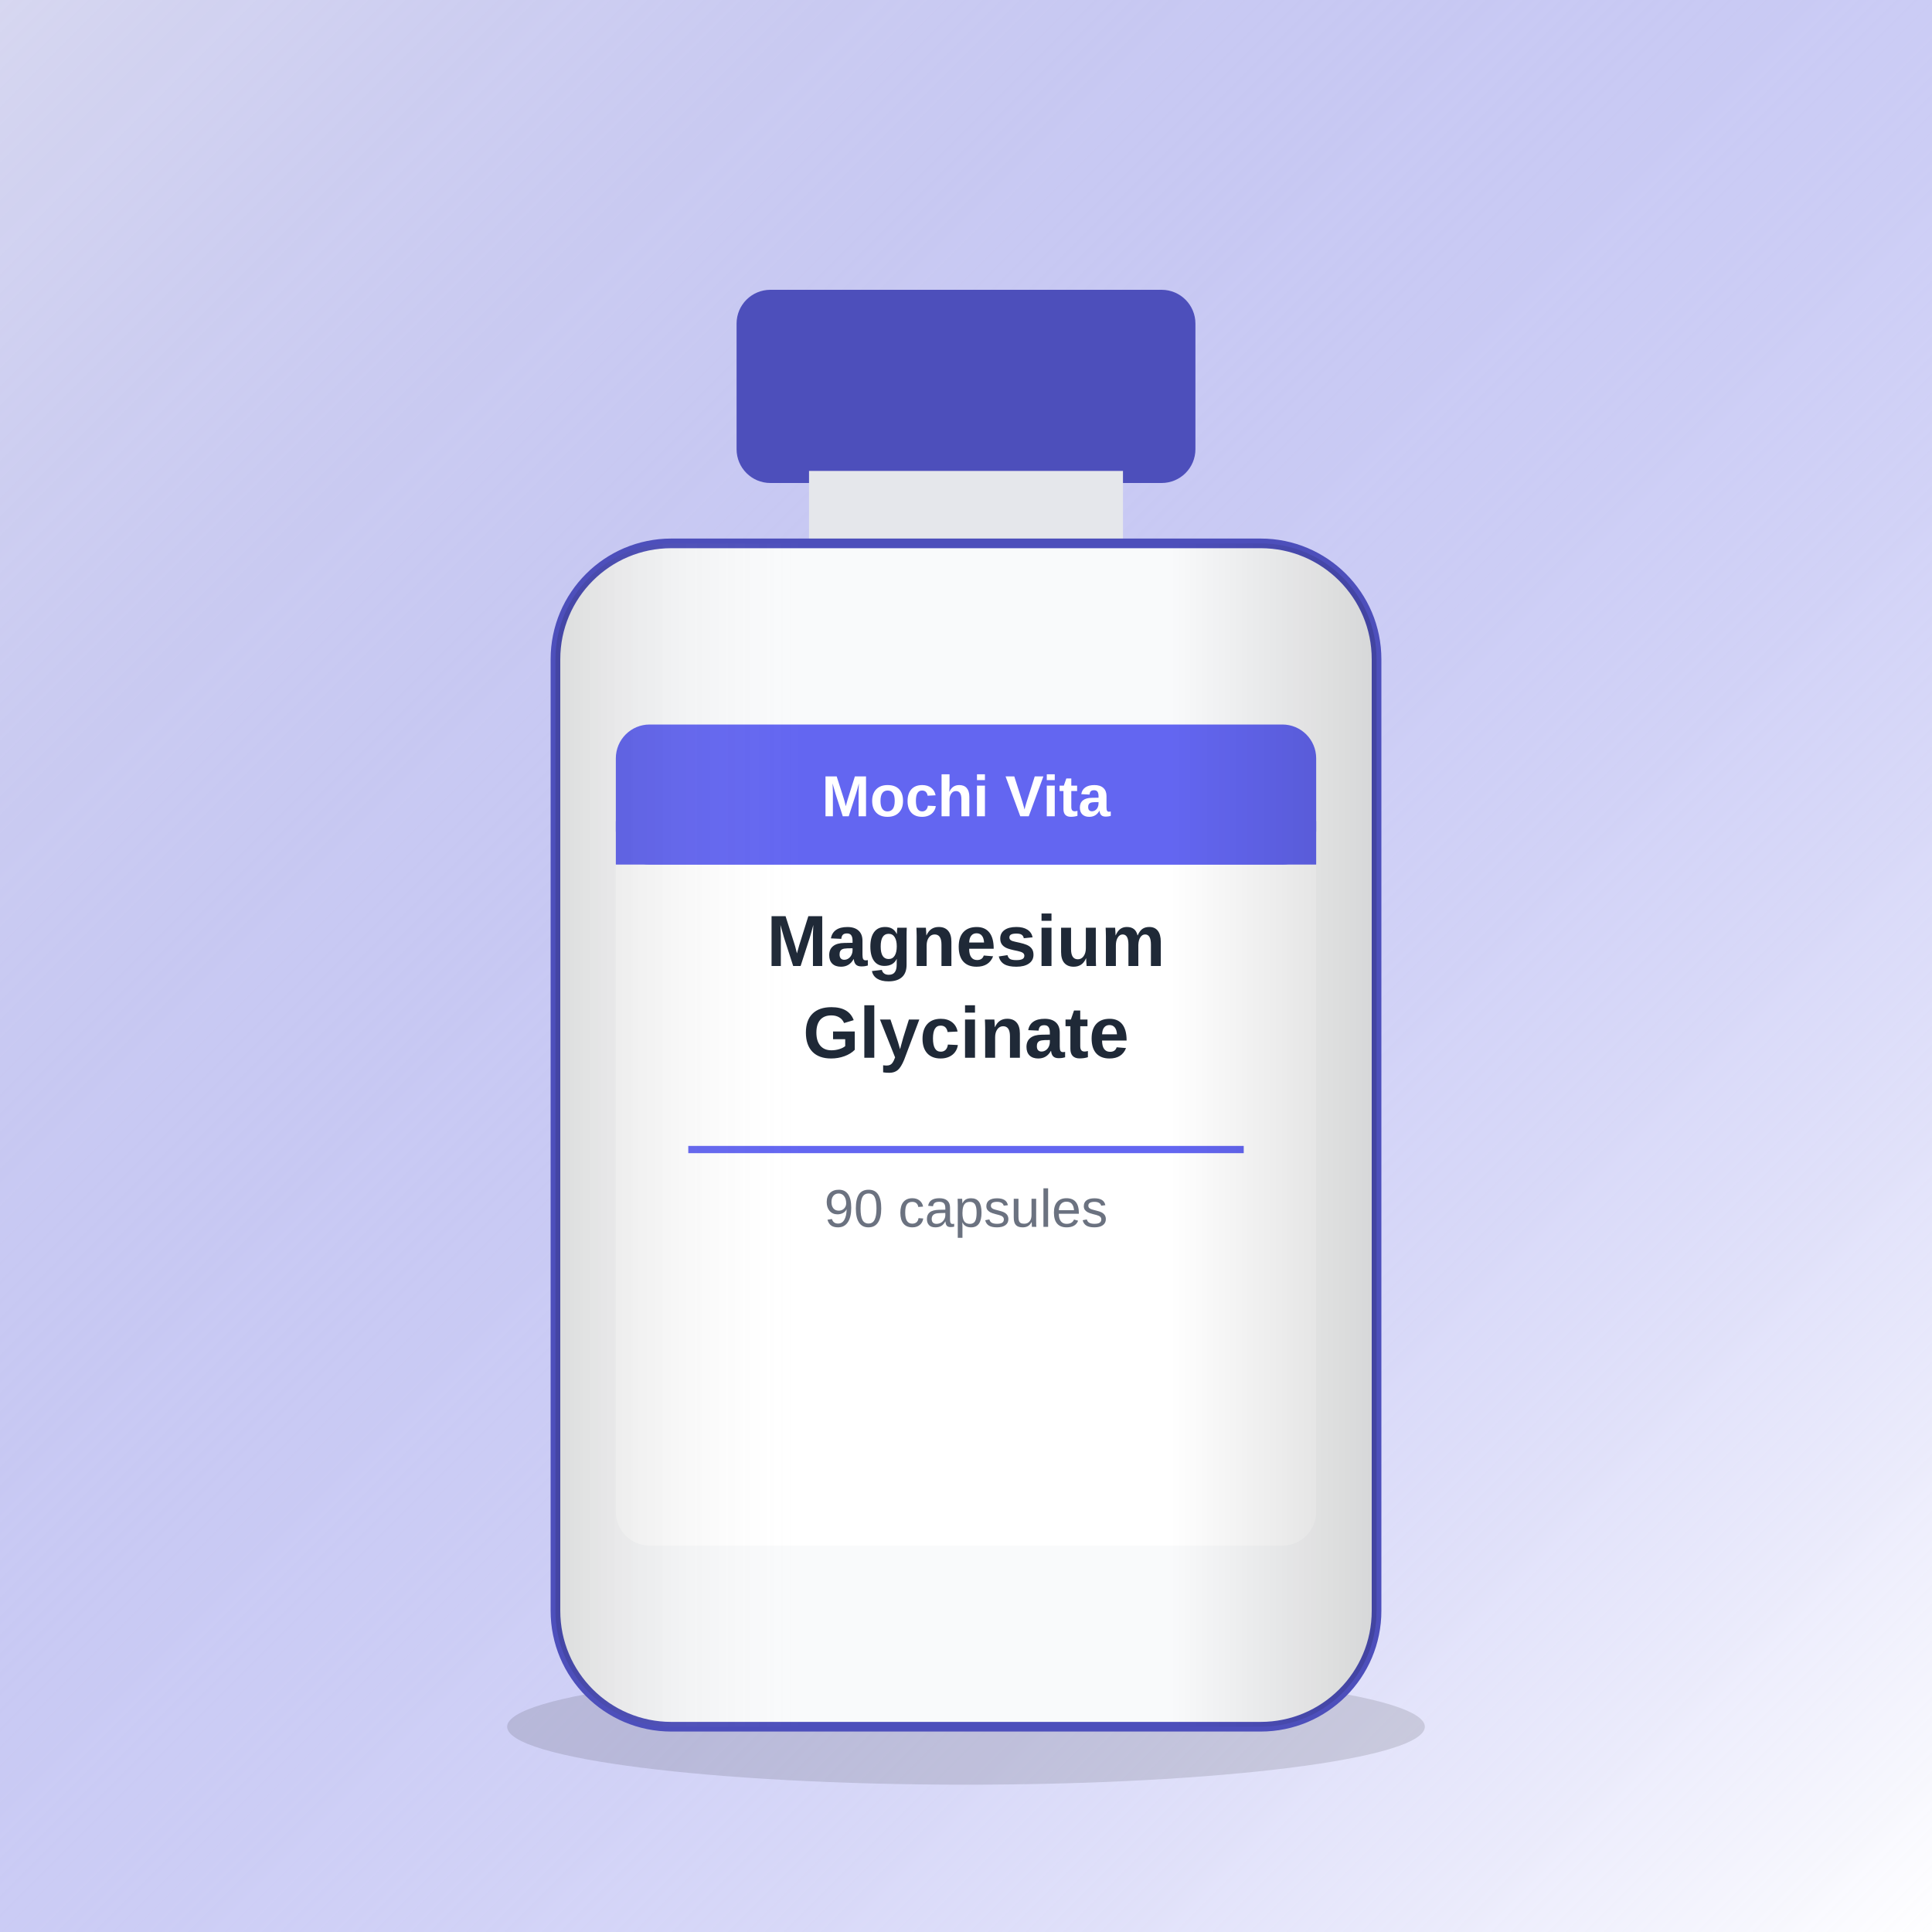
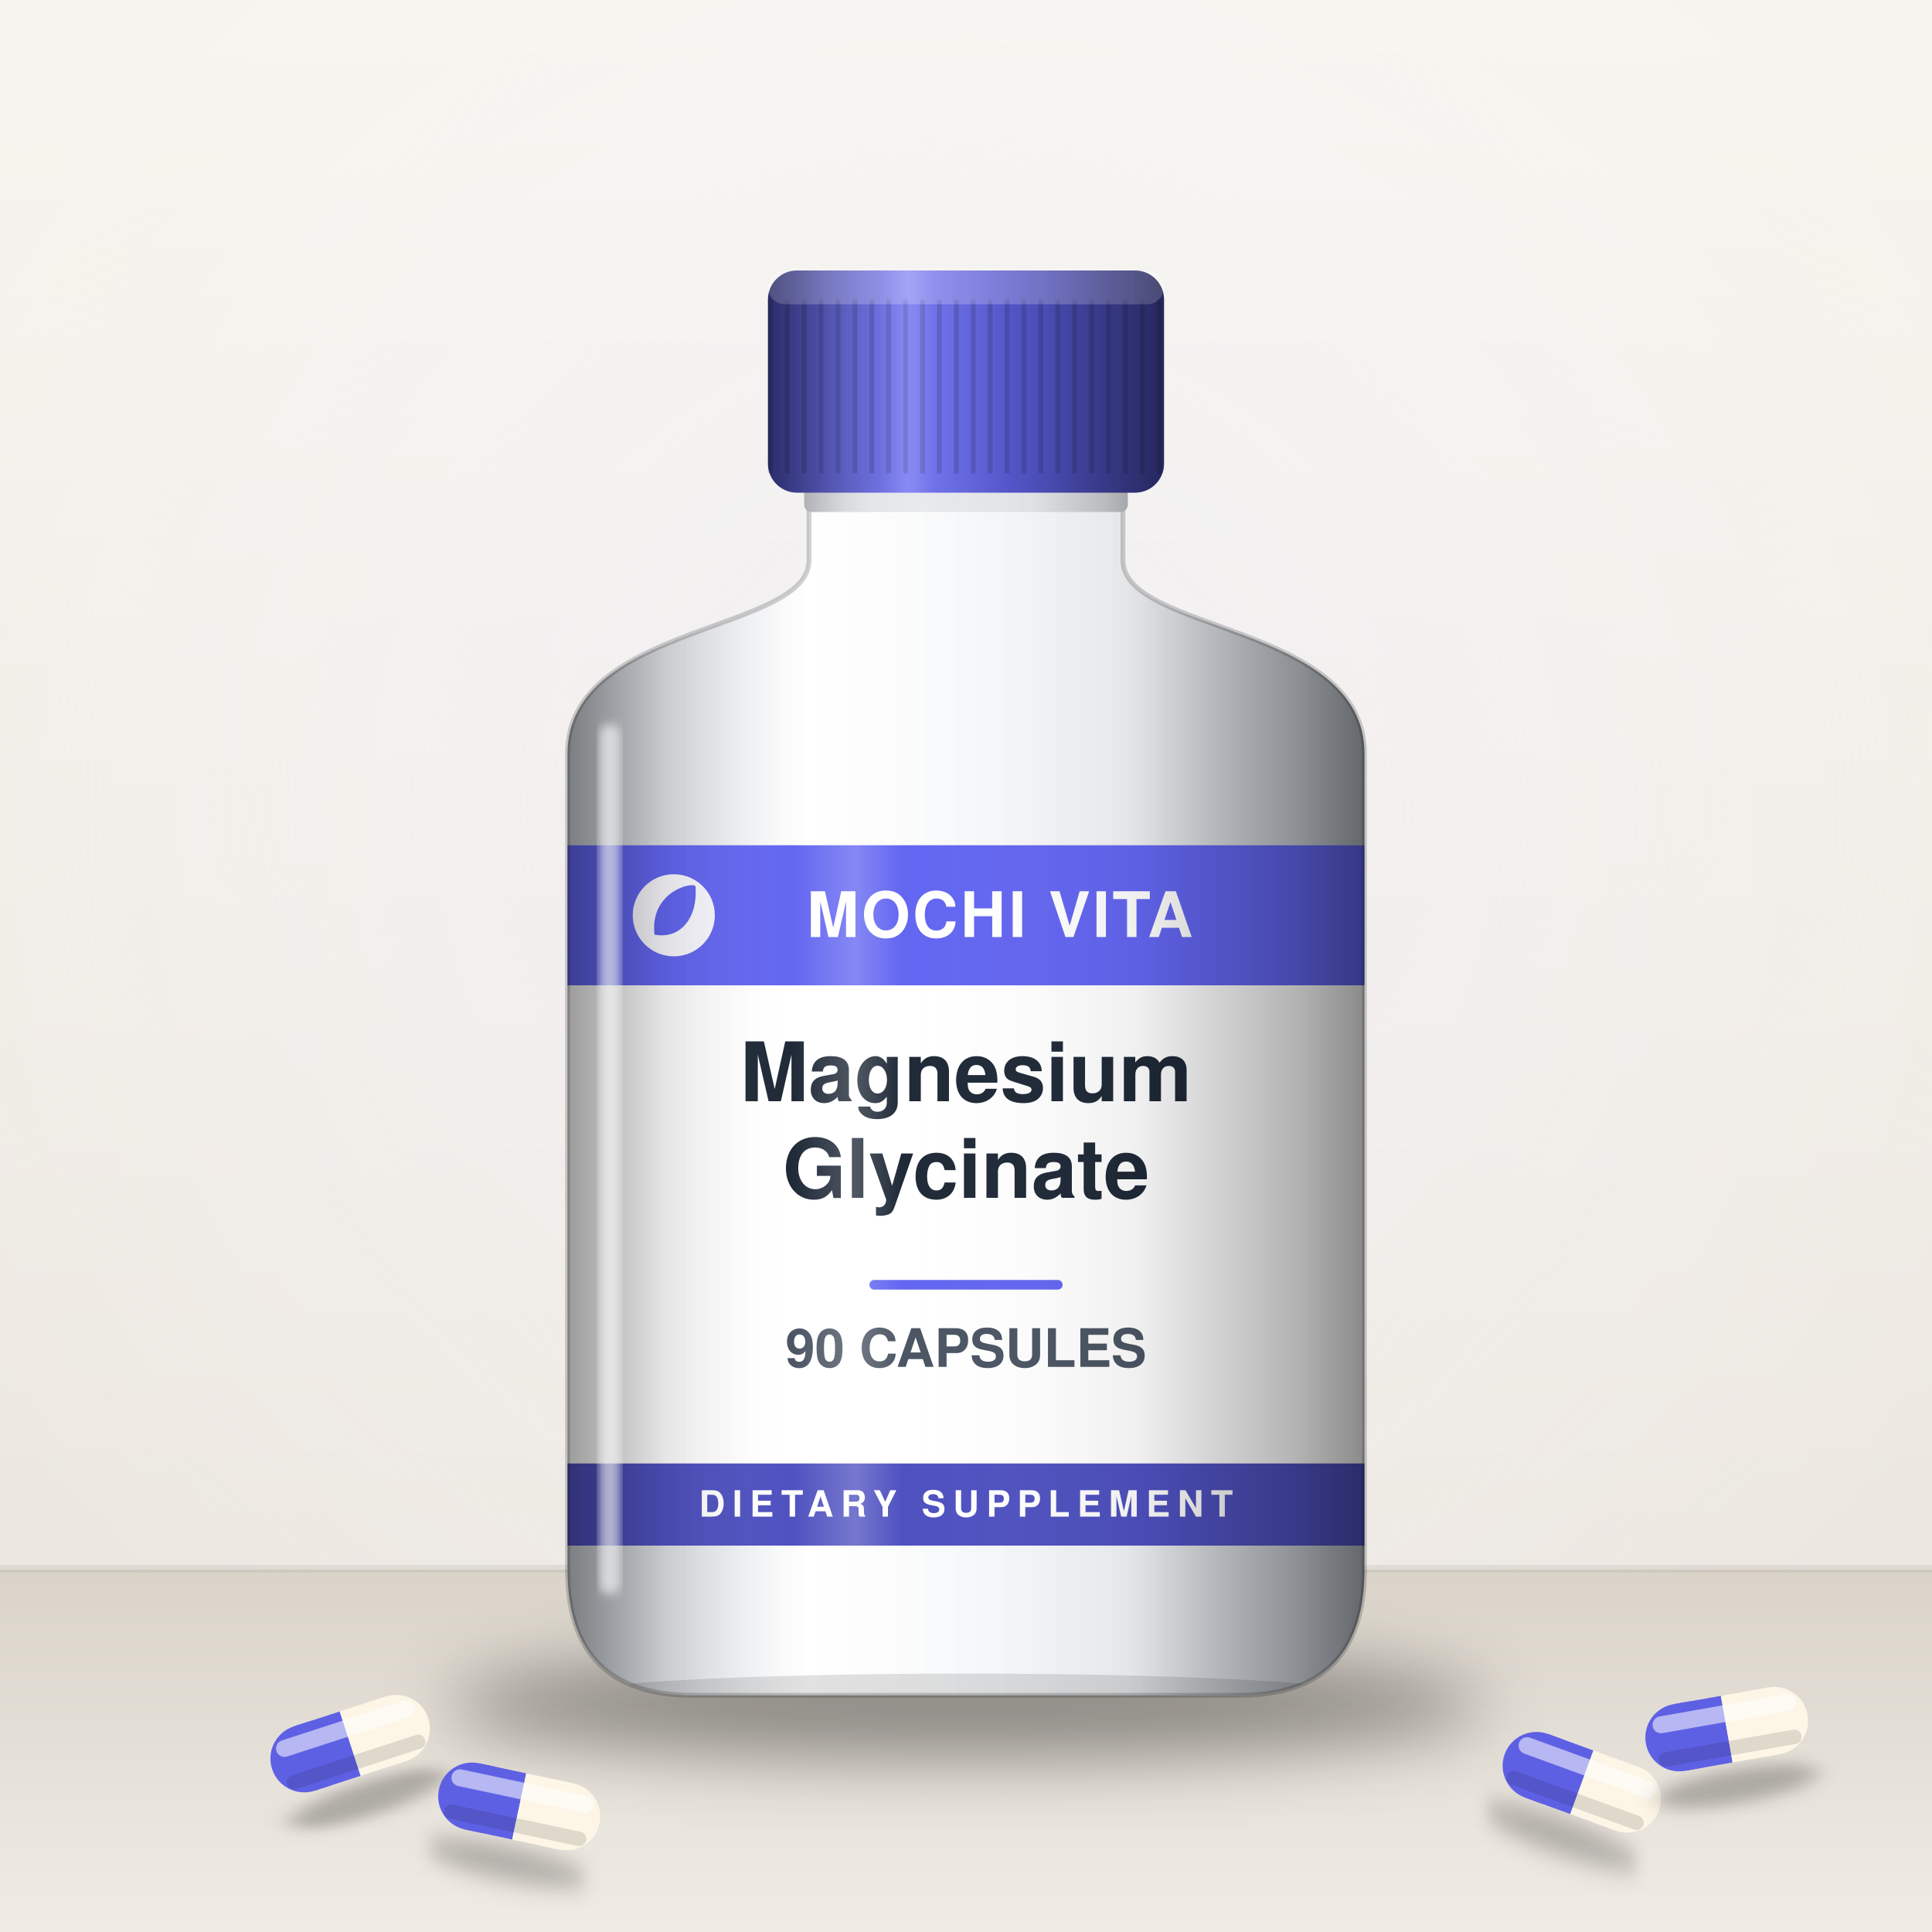
<svg xmlns="http://www.w3.org/2000/svg" viewBox="0 0 800 800" width="800" height="800" role="img" aria-label="Magnesium Glycinate">
  <defs>
-     <linearGradient id="g" x1="0" y1="0" x2="1" y2="1">
-       <stop offset="0" stop-color="#6366f1" stop-opacity=".18" />
-       <stop offset="1" stop-color="#ffffff" />
+     <linearGradient id="wall" x1="0" y1="0" x2="0" y2="1">
+       <stop offset="0" stop-color="#f7f4ef" />
+       <stop offset="1" stop-color="#e9e4dc" />
    </linearGradient>
-     <linearGradient id="s" x1="0" x2="1">
-       <stop offset="0" stop-color="#000" stop-opacity=".12" />
-       <stop offset=".3" stop-color="#fff" stop-opacity=".0" />
-       <stop offset=".75" stop-color="#000" stop-opacity=".0" />
-       <stop offset="1" stop-color="#000" stop-opacity=".14" />
+     <radialGradient id="glow" cx=".5" cy=".42" r=".6">
+       <stop offset="0" stop-color="#efeffd" stop-opacity=".55" />
+       <stop offset="1" stop-color="#fff" stop-opacity="0" />
+     </radialGradient>
+     <linearGradient id="floor" x1="0" y1="0" x2="0" y2="1">
+       <stop offset="0" stop-color="#d9d3c9" />
+       <stop offset="1" stop-color="#f0ece5" />
    </linearGradient>
+     <linearGradient id="cyl" x1="0" y1="0" x2="1" y2="0">
+       <stop offset="0" stop-color="#000" stop-opacity=".38" />
+       <stop offset=".12" stop-color="#000" stop-opacity=".10" />
+       <stop offset=".28" stop-color="#fff" stop-opacity=".0" />
+       <stop offset=".36" stop-color="#fff" stop-opacity=".22" />
+       <stop offset=".42" stop-color="#fff" stop-opacity=".0" />
+       <stop offset=".72" stop-color="#000" stop-opacity=".06" />
+       <stop offset=".92" stop-color="#000" stop-opacity=".30" />
+       <stop offset="1" stop-color="#000" stop-opacity=".45" />
+     </linearGradient>
+     <linearGradient id="cap" x1="0" y1="0" x2="1" y2="0">
+       <stop offset="0" stop-color="#363884" />
+       <stop offset=".35" stop-color="#7a7cf3" />
+       <stop offset=".6" stop-color="#5456cc" />
+       <stop offset="1" stop-color="#313378" />
+     </linearGradient>
+     <linearGradient id="white" x1="0" y1="0" x2="1" y2="0">
+       <stop offset="0" stop-color="#c9ced4" />
+       <stop offset=".3" stop-color="#ffffff" />
+       <stop offset=".7" stop-color="#f1f3f5" />
+       <stop offset="1" stop-color="#b9bfc7" />
+     </linearGradient>
+     <linearGradient id="amber" x1="0" y1="0" x2="1" y2="0">
+       <stop offset="0" stop-color="#5b2a06" />
+       <stop offset=".3" stop-color="#c8741f" />
+       <stop offset=".7" stop-color="#a85a12" />
+       <stop offset="1" stop-color="#4a2105" />
+     </linearGradient>
+     <radialGradient id="soft" cx=".35" cy=".3" r=".8">
+       <stop offset="0" stop-color="#ffe9a8" />
+       <stop offset=".5" stop-color="#f0a827" />
+       <stop offset="1" stop-color="#b86a0a" />
+     </radialGradient>
+     <filter id="b14" x="-30%" y="-100%" width="160%" height="300%">
+       <feGaussianBlur stdDeviation="14" />
+     </filter>
+     <filter id="b4">
+       <feGaussianBlur stdDeviation="4" />
+     </filter>
+     <filter id="b2">
+       <feGaussianBlur stdDeviation="2" />
+     </filter>
  </defs>
-   <rect width="800" height="800" fill="url(#g)" />
-   <ellipse cx="400" cy="715" rx="190" ry="24" fill="#000" opacity=".12" />
-   <rect x="305" y="120" width="190" height="80" rx="14" fill="#4d4fbb" />
-   <rect x="335" y="195" width="130" height="35" fill="#e5e7eb" />
-   <rect x="230" y="225" width="340" height="490" rx="48" fill="#f9fafb" stroke="#4d4fbb" stroke-width="4" />
-   <rect x="255" y="300" width="290" height="340" rx="14" fill="#fff" />
-   <rect x="255" y="300" width="290" height="58" rx="14" fill="#6366F1" />
-   <rect x="255" y="340" width="290" height="18" fill="#6366F1" />
-   <text x="400.0" y="338" text-anchor="middle" font-family="Arial,Helvetica,sans-serif" font-weight="700" font-size="24" fill="#fff">Mochi Vita</text>
-   <text x="400.0" y="400" text-anchor="middle" font-family="Arial,Helvetica,sans-serif" font-weight="700" font-size="30" fill="#1f2937">Magnesium</text>
-   <text x="400.0" y="438" text-anchor="middle" font-family="Arial,Helvetica,sans-serif" font-weight="700" font-size="30" fill="#1f2937">Glycinate</text>
-   <line x1="285" y1="476" x2="515" y2="476" stroke="#6366F1" stroke-width="3" />
-   <text x="400.0" y="508" text-anchor="middle" font-family="Arial,Helvetica,sans-serif" font-size="22" fill="#6b7280">90 capsules</text>
-   <rect x="230" y="225" width="340" height="490" rx="48" fill="url(#s)" />
+   <rect width="800" height="800" fill="url(#wall)" />
+   <rect width="800" height="800" fill="url(#glow)" />
+   <rect y="650" width="800" height="150" fill="url(#floor)" />
+   <rect y="648" width="800" height="3" fill="#000" opacity=".06" />
+   <ellipse cx="400" cy="706" rx="215" ry="22" fill="#000" opacity=".38" filter="url(#b14)" />
+   <path d="M335 190 L335 232 C335 262 235 258 235 312 L235 650 Q235 702 287 702 L513 702 Q565 702 565 650 L565 312 C565 258 465 262 465 232 L465 190 Z" fill="url(#white)" />
+   <clipPath id="bc">
+     <path d="M335 190 L335 232 C335 262 235 258 235 312 L235 650 Q235 702 287 702 L513 702 Q565 702 565 650 L565 312 C565 258 465 262 465 232 L465 190 Z" />
+   </clipPath>
+   <g clip-path="url(#bc)">
+     <g>
+       <rect x="235" y="350" width="330" height="290" fill="#fff" />
+       <rect x="235" y="350" width="330" height="58" fill="#6366F1" />
+       <circle cx="279" cy="379" r="17" fill="#fff" opacity=".95" />
+       <path d="M271 387 C269 369 287 365 288 367 C289 381 281 389 271 387Z" fill="#6366F1" />
+       <text x="414.0" y="388" text-anchor="middle" font-family="'Helvetica Neue',Helvetica,Arial,sans-serif" font-weight="800" font-size="26" letter-spacing="1" fill="#fff">MOCHI VITA</text>
+       <text x="400.0" y="456" text-anchor="middle" font-family="'Helvetica Neue',Helvetica,Arial,sans-serif" font-weight="800" font-size="34" fill="#1f2937">Magnesium</text>
+       <text x="400.0" y="496" text-anchor="middle" font-family="'Helvetica Neue',Helvetica,Arial,sans-serif" font-weight="800" font-size="34" fill="#1f2937">Glycinate</text>
+       <rect x="360.0" y="530" width="80" height="4" rx="2" fill="#6366F1" />
+       <text x="400.0" y="566" text-anchor="middle" font-family="'Helvetica Neue',Helvetica,Arial,sans-serif" font-weight="600" font-size="22" fill="#4b5563">90 CAPSULES</text>
+       <rect x="235" y="606" width="330" height="34" fill="#4f51c0" />
+       <text x="400.0" y="628" text-anchor="middle" font-family="'Helvetica Neue',Helvetica,Arial,sans-serif" font-weight="700" font-size="15" letter-spacing="3" fill="#fff">DIETARY SUPPLEMENT</text>
+     </g>
+     <rect x="235" y="190" width="330" height="520" fill="url(#cyl)" />
+     <rect x="248" y="300" width="9" height="360" rx="4" fill="#fff" opacity=".6" filter="url(#b2)" />
+     <ellipse cx="400" cy="702" rx="165" ry="9" fill="#000" opacity=".12" />
+   </g>
+   <path d="M335 190 L335 232 C335 262 235 258 235 312 L235 650 Q235 702 287 702 L513 702 Q565 702 565 650 L565 312 C565 258 465 262 465 232 L465 190 Z" fill="none" stroke="#000" stroke-opacity=".18" stroke-width="2" />
+   <rect x="333" y="196" width="134" height="16" rx="3" fill="#e5e7eb" />
+   <rect x="333" y="196" width="134" height="16" rx="3" fill="url(#cyl)" opacity=".6" />
+   <rect x="318" y="112" width="164" height="92" rx="12" fill="url(#cap)" />
+   <rect x="318" y="124" width="2" height="72" fill="#000" opacity=".14" />
+   <rect x="325" y="124" width="2" height="72" fill="#000" opacity=".14" />
+   <rect x="332" y="124" width="2" height="72" fill="#000" opacity=".14" />
+   <rect x="339" y="124" width="2" height="72" fill="#000" opacity=".14" />
+   <rect x="346" y="124" width="2" height="72" fill="#000" opacity=".14" />
+   <rect x="353" y="124" width="2" height="72" fill="#000" opacity=".14" />
+   <rect x="360" y="124" width="2" height="72" fill="#000" opacity=".14" />
+   <rect x="367" y="124" width="2" height="72" fill="#000" opacity=".14" />
+   <rect x="374" y="124" width="2" height="72" fill="#000" opacity=".14" />
+   <rect x="381" y="124" width="2" height="72" fill="#000" opacity=".14" />
+   <rect x="388" y="124" width="2" height="72" fill="#000" opacity=".14" />
+   <rect x="395" y="124" width="2" height="72" fill="#000" opacity=".14" />
+   <rect x="402" y="124" width="2" height="72" fill="#000" opacity=".14" />
+   <rect x="409" y="124" width="2" height="72" fill="#000" opacity=".14" />
+   <rect x="416" y="124" width="2" height="72" fill="#000" opacity=".14" />
+   <rect x="423" y="124" width="2" height="72" fill="#000" opacity=".14" />
+   <rect x="430" y="124" width="2" height="72" fill="#000" opacity=".14" />
+   <rect x="437" y="124" width="2" height="72" fill="#000" opacity=".14" />
+   <rect x="444" y="124" width="2" height="72" fill="#000" opacity=".14" />
+   <rect x="451" y="124" width="2" height="72" fill="#000" opacity=".14" />
+   <rect x="458" y="124" width="2" height="72" fill="#000" opacity=".14" />
+   <rect x="465" y="124" width="2" height="72" fill="#000" opacity=".14" />
+   <rect x="472" y="124" width="2" height="72" fill="#000" opacity=".14" />
+   <rect x="479" y="124" width="2" height="72" fill="#000" opacity=".14" />
+   <rect x="318" y="112" width="164" height="14" rx="7" fill="#fff" opacity=".22" />
+   <rect x="318" y="112" width="164" height="92" rx="12" fill="url(#cyl)" opacity=".5" />
+   <g transform="translate(145 722) rotate(-18)">
+     <ellipse cx="0" cy="24" rx="34" ry="7" fill="#000" opacity=".25" filter="url(#b4)" />
+     <rect x="-34" y="-14" width="34" height="28" rx="14" fill="#5e60e4" />
+     <rect x="0" y="-14" width="34" height="28" rx="14" fill="#fdf6e7" />
+     <rect x="-20" y="-14" width="20" height="28" fill="#5e60e4" />
+     <rect x="0" y="-14" width="20" height="28" fill="#fdf6e7" />
+     <rect x="-30" y="-10" width="60" height="7" rx="3.5" fill="#fff" opacity=".55" />
+     <rect x="-30" y="5" width="60" height="6" rx="3" fill="#000" opacity=".12" />
+   </g>
+   <g transform="translate(215 748) rotate(12)">
+     <ellipse cx="0" cy="24" rx="34" ry="7" fill="#000" opacity=".25" filter="url(#b4)" />
+     <rect x="-34" y="-14" width="34" height="28" rx="14" fill="#5e60e4" />
+     <rect x="0" y="-14" width="34" height="28" rx="14" fill="#fdf6e7" />
+     <rect x="-20" y="-14" width="20" height="28" fill="#5e60e4" />
+     <rect x="0" y="-14" width="20" height="28" fill="#fdf6e7" />
+     <rect x="-30" y="-10" width="60" height="7" rx="3.5" fill="#fff" opacity=".55" />
+     <rect x="-30" y="5" width="60" height="6" rx="3" fill="#000" opacity=".12" />
+   </g>
+   <g transform="translate(655 738) rotate(20)">
+     <ellipse cx="0" cy="24" rx="34" ry="7" fill="#000" opacity=".25" filter="url(#b4)" />
+     <rect x="-34" y="-14" width="34" height="28" rx="14" fill="#5e60e4" />
+     <rect x="0" y="-14" width="34" height="28" rx="14" fill="#fdf6e7" />
+     <rect x="-20" y="-14" width="20" height="28" fill="#5e60e4" />
+     <rect x="0" y="-14" width="20" height="28" fill="#fdf6e7" />
+     <rect x="-30" y="-10" width="60" height="7" rx="3.5" fill="#fff" opacity=".55" />
+     <rect x="-30" y="5" width="60" height="6" rx="3" fill="#000" opacity=".12" />
+   </g>
+   <g transform="translate(715 716) rotate(-10)">
+     <ellipse cx="0" cy="24" rx="34" ry="7" fill="#000" opacity=".25" filter="url(#b4)" />
+     <rect x="-34" y="-14" width="34" height="28" rx="14" fill="#5e60e4" />
+     <rect x="0" y="-14" width="34" height="28" rx="14" fill="#fdf6e7" />
+     <rect x="-20" y="-14" width="20" height="28" fill="#5e60e4" />
+     <rect x="0" y="-14" width="20" height="28" fill="#fdf6e7" />
+     <rect x="-30" y="-10" width="60" height="7" rx="3.5" fill="#fff" opacity=".55" />
+     <rect x="-30" y="5" width="60" height="6" rx="3" fill="#000" opacity=".12" />
+   </g>
</svg>
